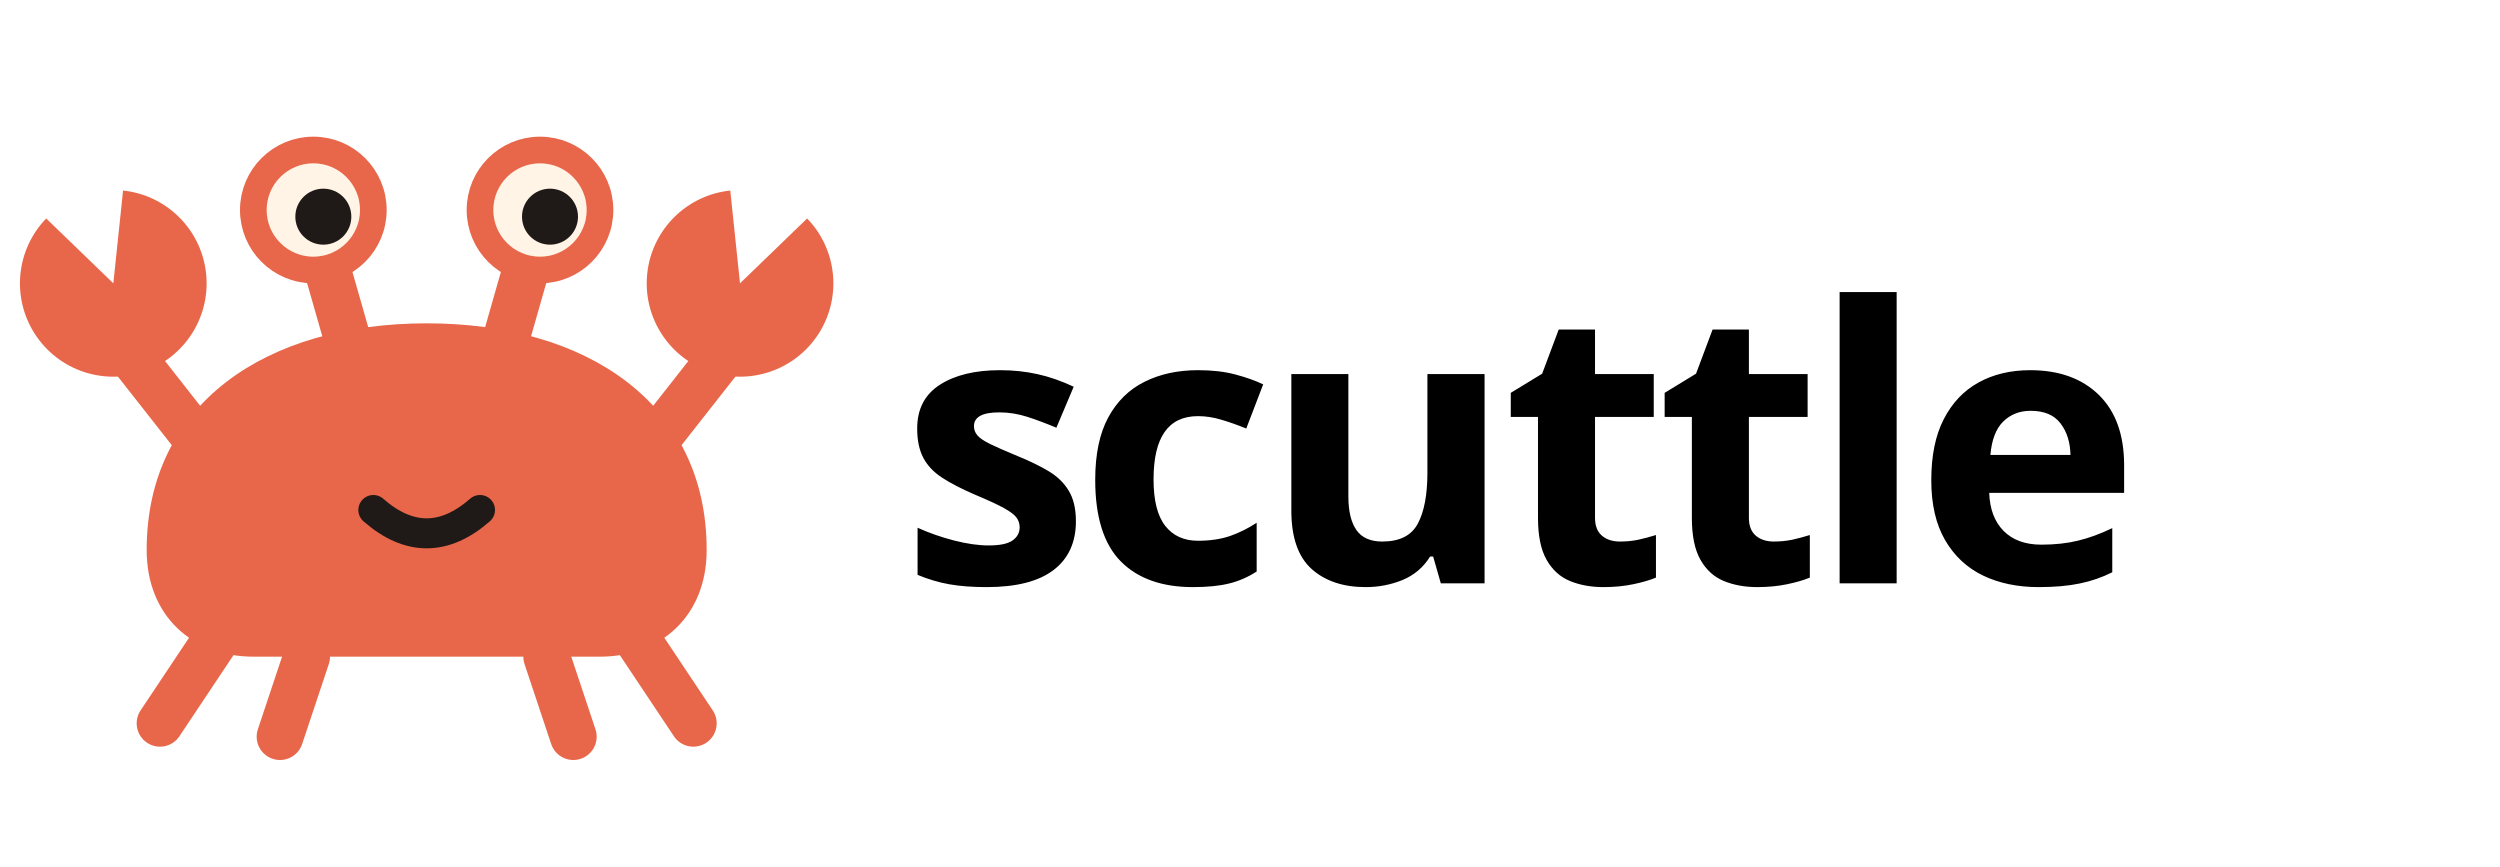
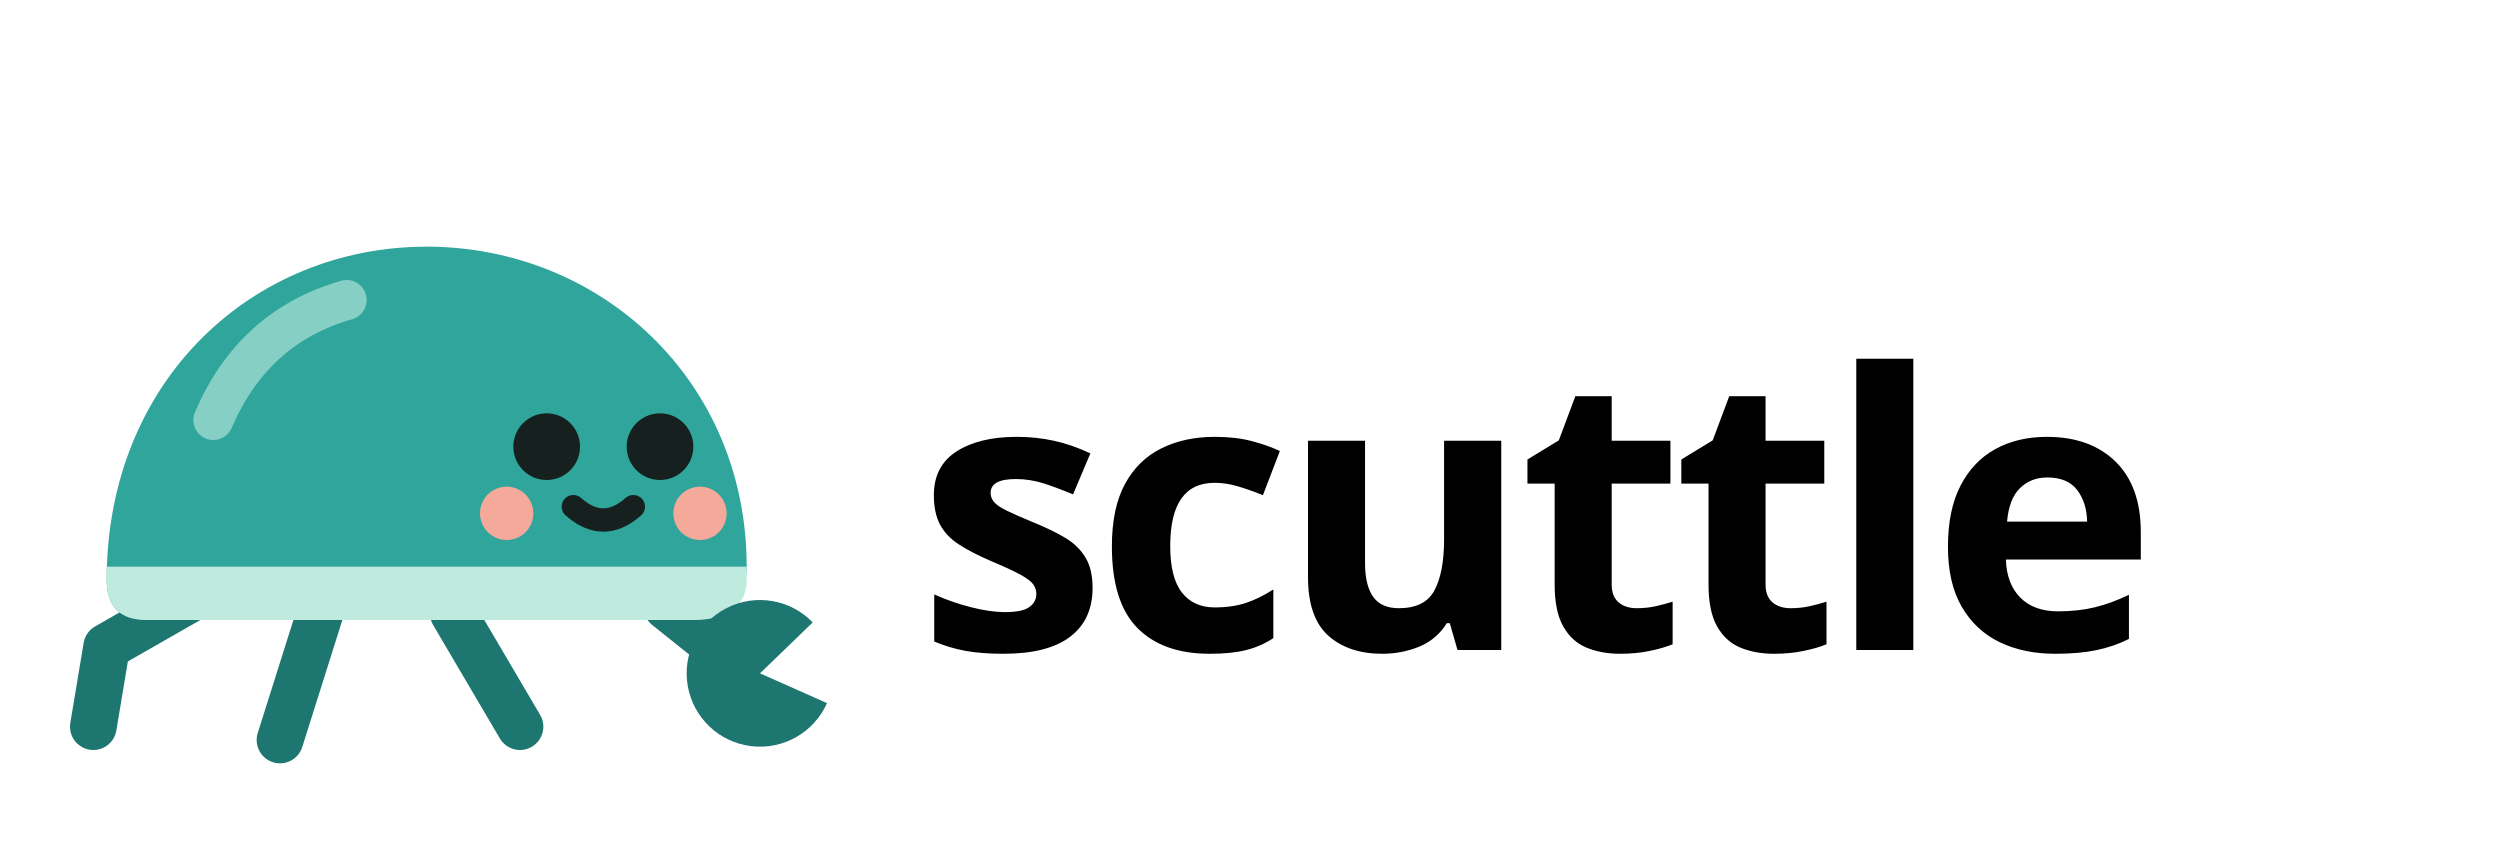
<svg xmlns="http://www.w3.org/2000/svg" viewBox="0 0 300 104" fill="none">
-   <g transform="translate(0 2) scale(0.8)">
-     <g stroke="#E8674A" stroke-width="7" stroke-linecap="round">
-       <path d="M30 64L19 50" />
-       <path d="M98 64L109 50" />
-       <path d="M32 94L24 106" />
-       <path d="M46 96L42 108" />
-       <path d="M96 94L104 106" />
-       <path d="M82 96L86 108" />
-       <path d="M52 48L48 34" />
-       <path d="M76 48L80 34" />
+   <g transform="translate(0 4) scale(0.8)">
+     <g stroke="#1D7770" stroke-width="7" stroke-linecap="round" stroke-linejoin="round">
+       <path d="M30 84L16 92L14 104" />
+       <path d="M48 87L42 106" />
+       <path d="M68 87L78 104" />
+       <path d="M100 86L110 94" />
    </g>
-     <path d="M17 40 L18.46 26.08 A14 14 0 1 1 6.93 30.27 Z" fill="#E8674A" />
-     <path d="M111 40 L121.07 30.27 A14 14 0 1 1 109.54 26.08 Z" fill="#E8674A" />
-     <path d="M22 80C22 58 40 46 64 46C88 46 106 58 106 80C106 90 99 96 90 96H38C29 96 22 90 22 80Z" fill="#E8674A" />
-     <circle cx="47" cy="29" r="9" fill="#FFF4E6" stroke="#E8674A" stroke-width="4" />
-     <circle cx="81" cy="29" r="9" fill="#FFF4E6" stroke="#E8674A" stroke-width="4" />
-     <circle cx="48.5" cy="30" r="4.2" fill="#1F1A17" />
-     <circle cx="82.5" cy="30" r="4.2" fill="#1F1A17" />
-     <path d="M56 74Q64 81 72 74" stroke="#1F1A17" stroke-width="4.5" stroke-linecap="round" />
+     <path d="M16 82C16 52 38 32 64 32C90 32 112 52 112 80C112 85 109 88 104 88H22C18 88 16 86 16 82Z" fill="#2FA59B" />
+     <path d="M16 80H112V82C112 86 109 88 104 88H22C18 88 16 86 16 82Z" fill="#BFEBDF" />
+     <path d="M32 58Q38 44 52 40" stroke="#BFEBDF" stroke-width="6" stroke-linecap="round" opacity="0.6" />
+     <circle cx="82" cy="62" r="5" fill="#15201F" />
+     <circle cx="99" cy="62" r="5" fill="#15201F" />
+     <circle cx="76" cy="72" r="4" fill="#F4A99B" />
+     <circle cx="105" cy="72" r="4" fill="#F4A99B" />
+     <path d="M86 71Q90.5 75 95 71" stroke="#15201F" stroke-width="3.5" stroke-linecap="round" />
+     <path d="M114 96 L124.05 100.47 A11 11 0 1 1 121.91 88.36 Z" fill="#1D7770" />
  </g>
-   <text x="108" y="70" font-family="ui-rounded, 'SF Pro Rounded', Nunito, 'Varela Round', system-ui, sans-serif" font-size="46" font-weight="800" letter-spacing="-1.5" fill="currentColor">scuttle</text>
+   <text x="110" y="78" font-family="ui-rounded, 'SF Pro Rounded', Nunito, 'Varela Round', system-ui, sans-serif" font-size="46" font-weight="800" letter-spacing="-1.5" fill="currentColor">scuttle</text>
</svg>
